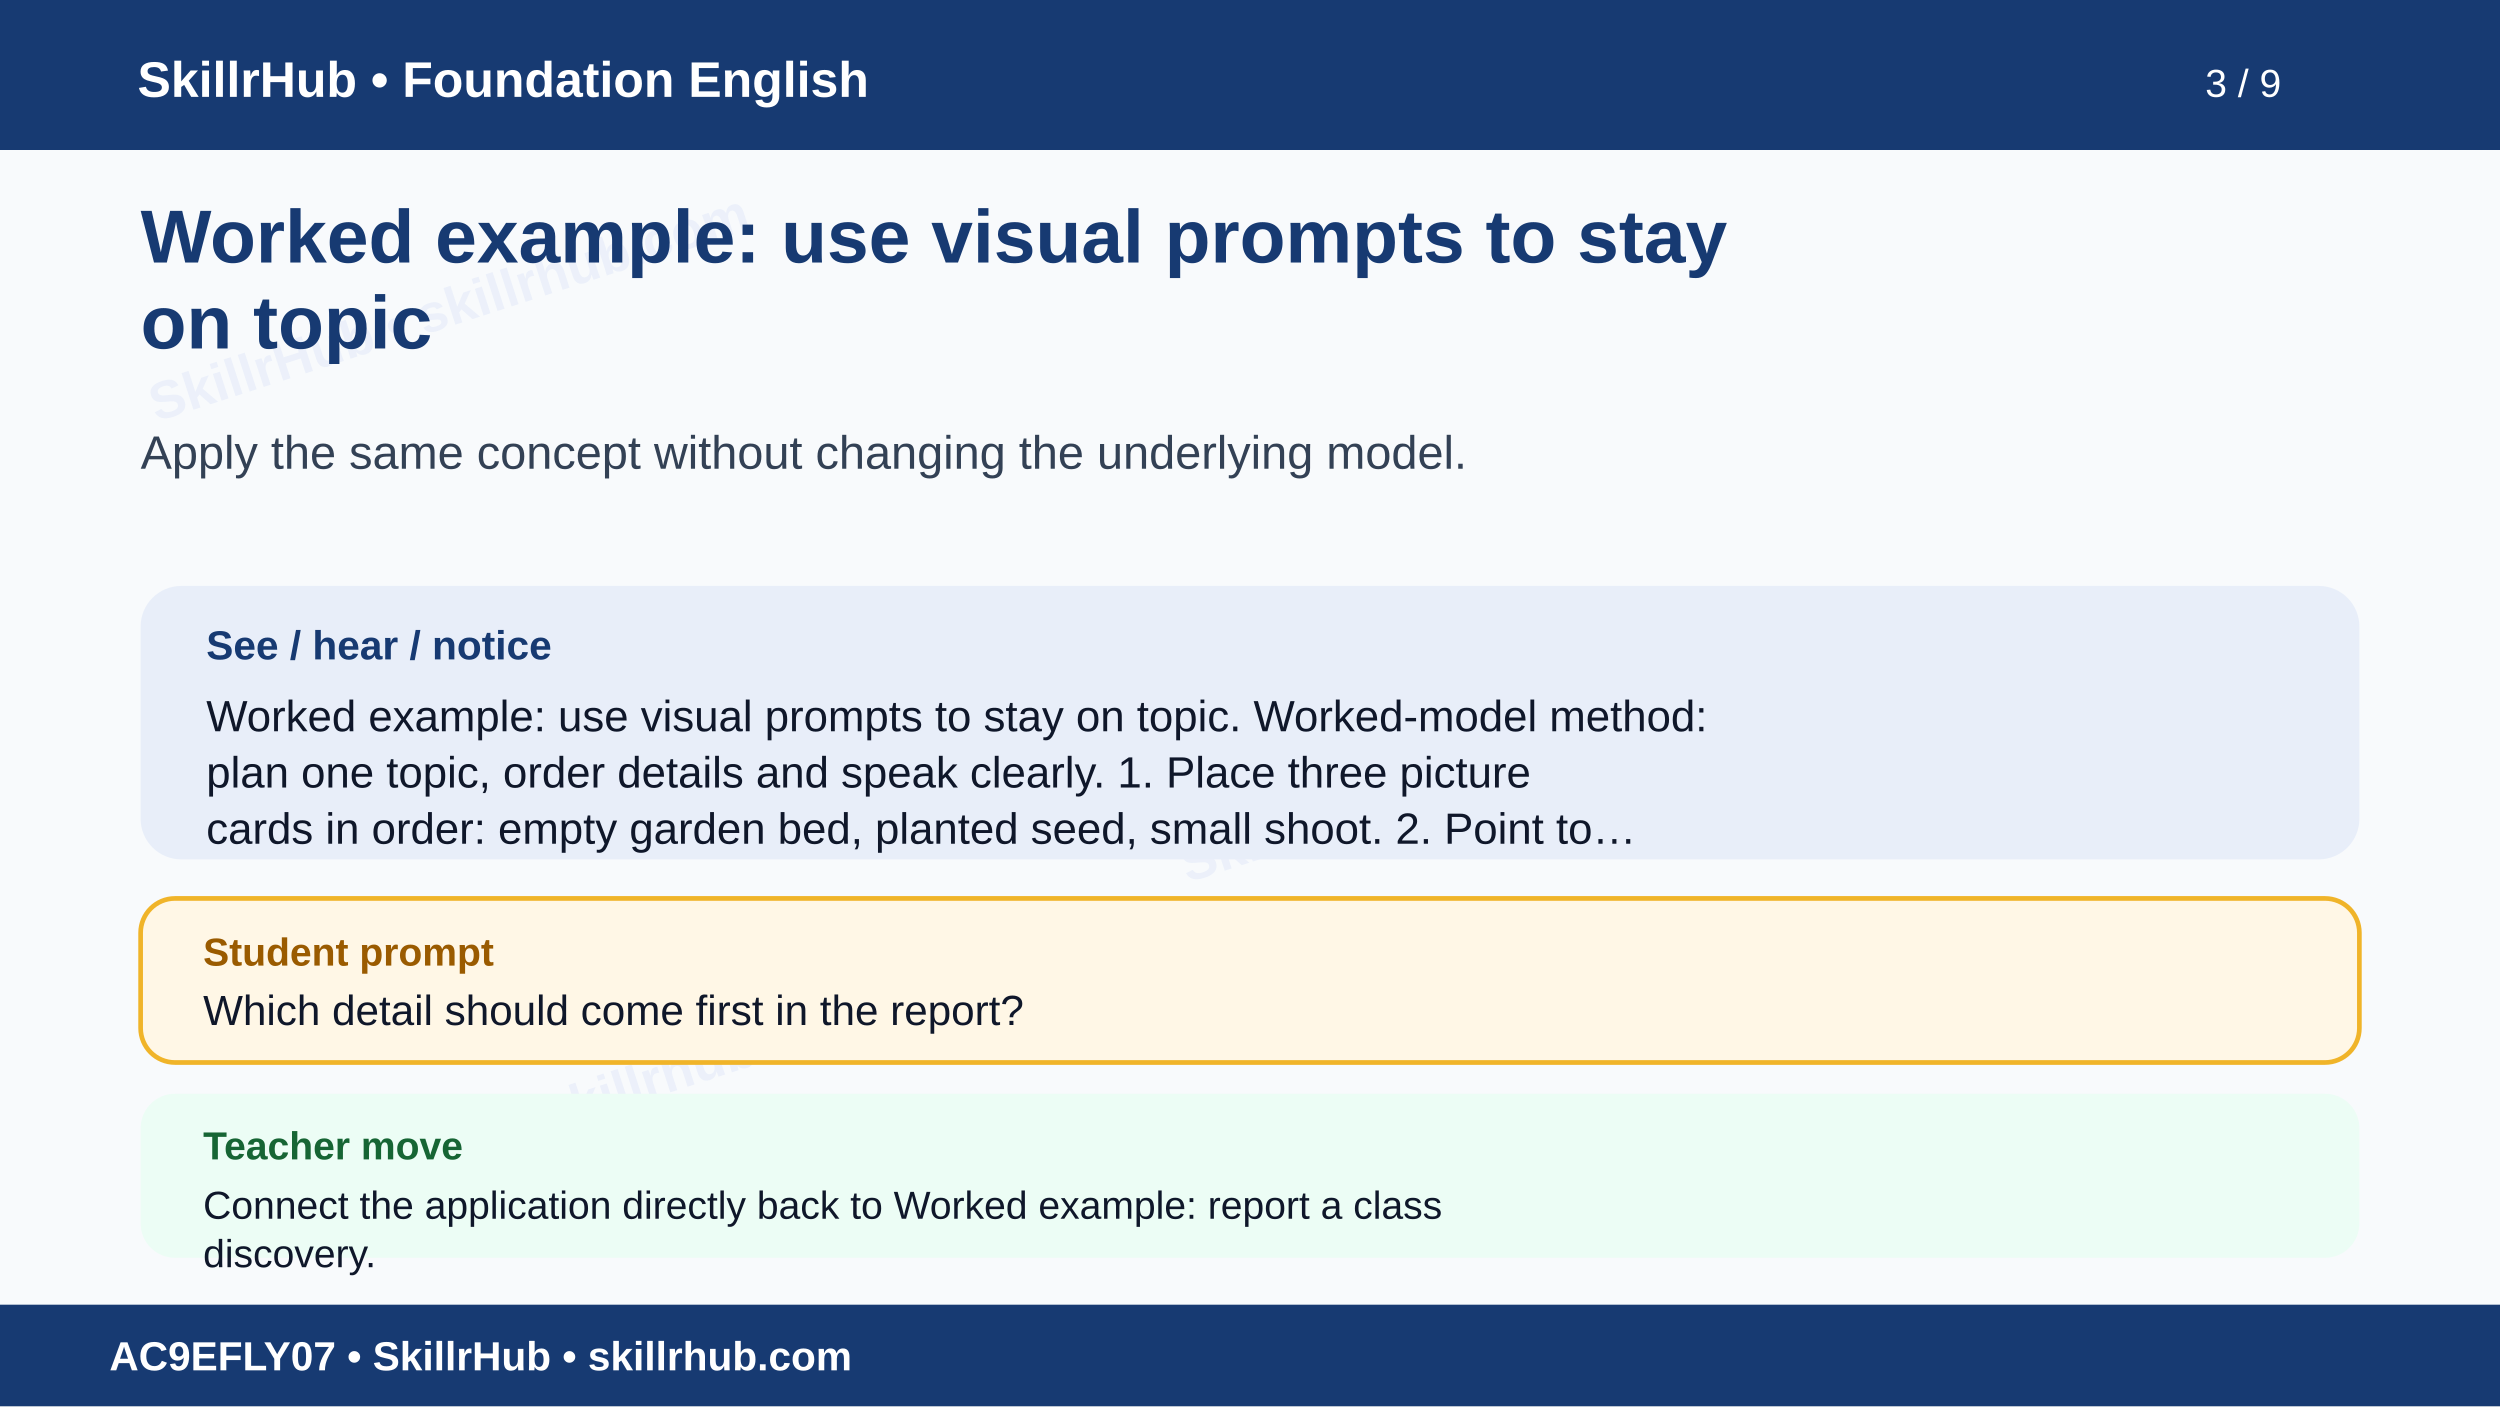
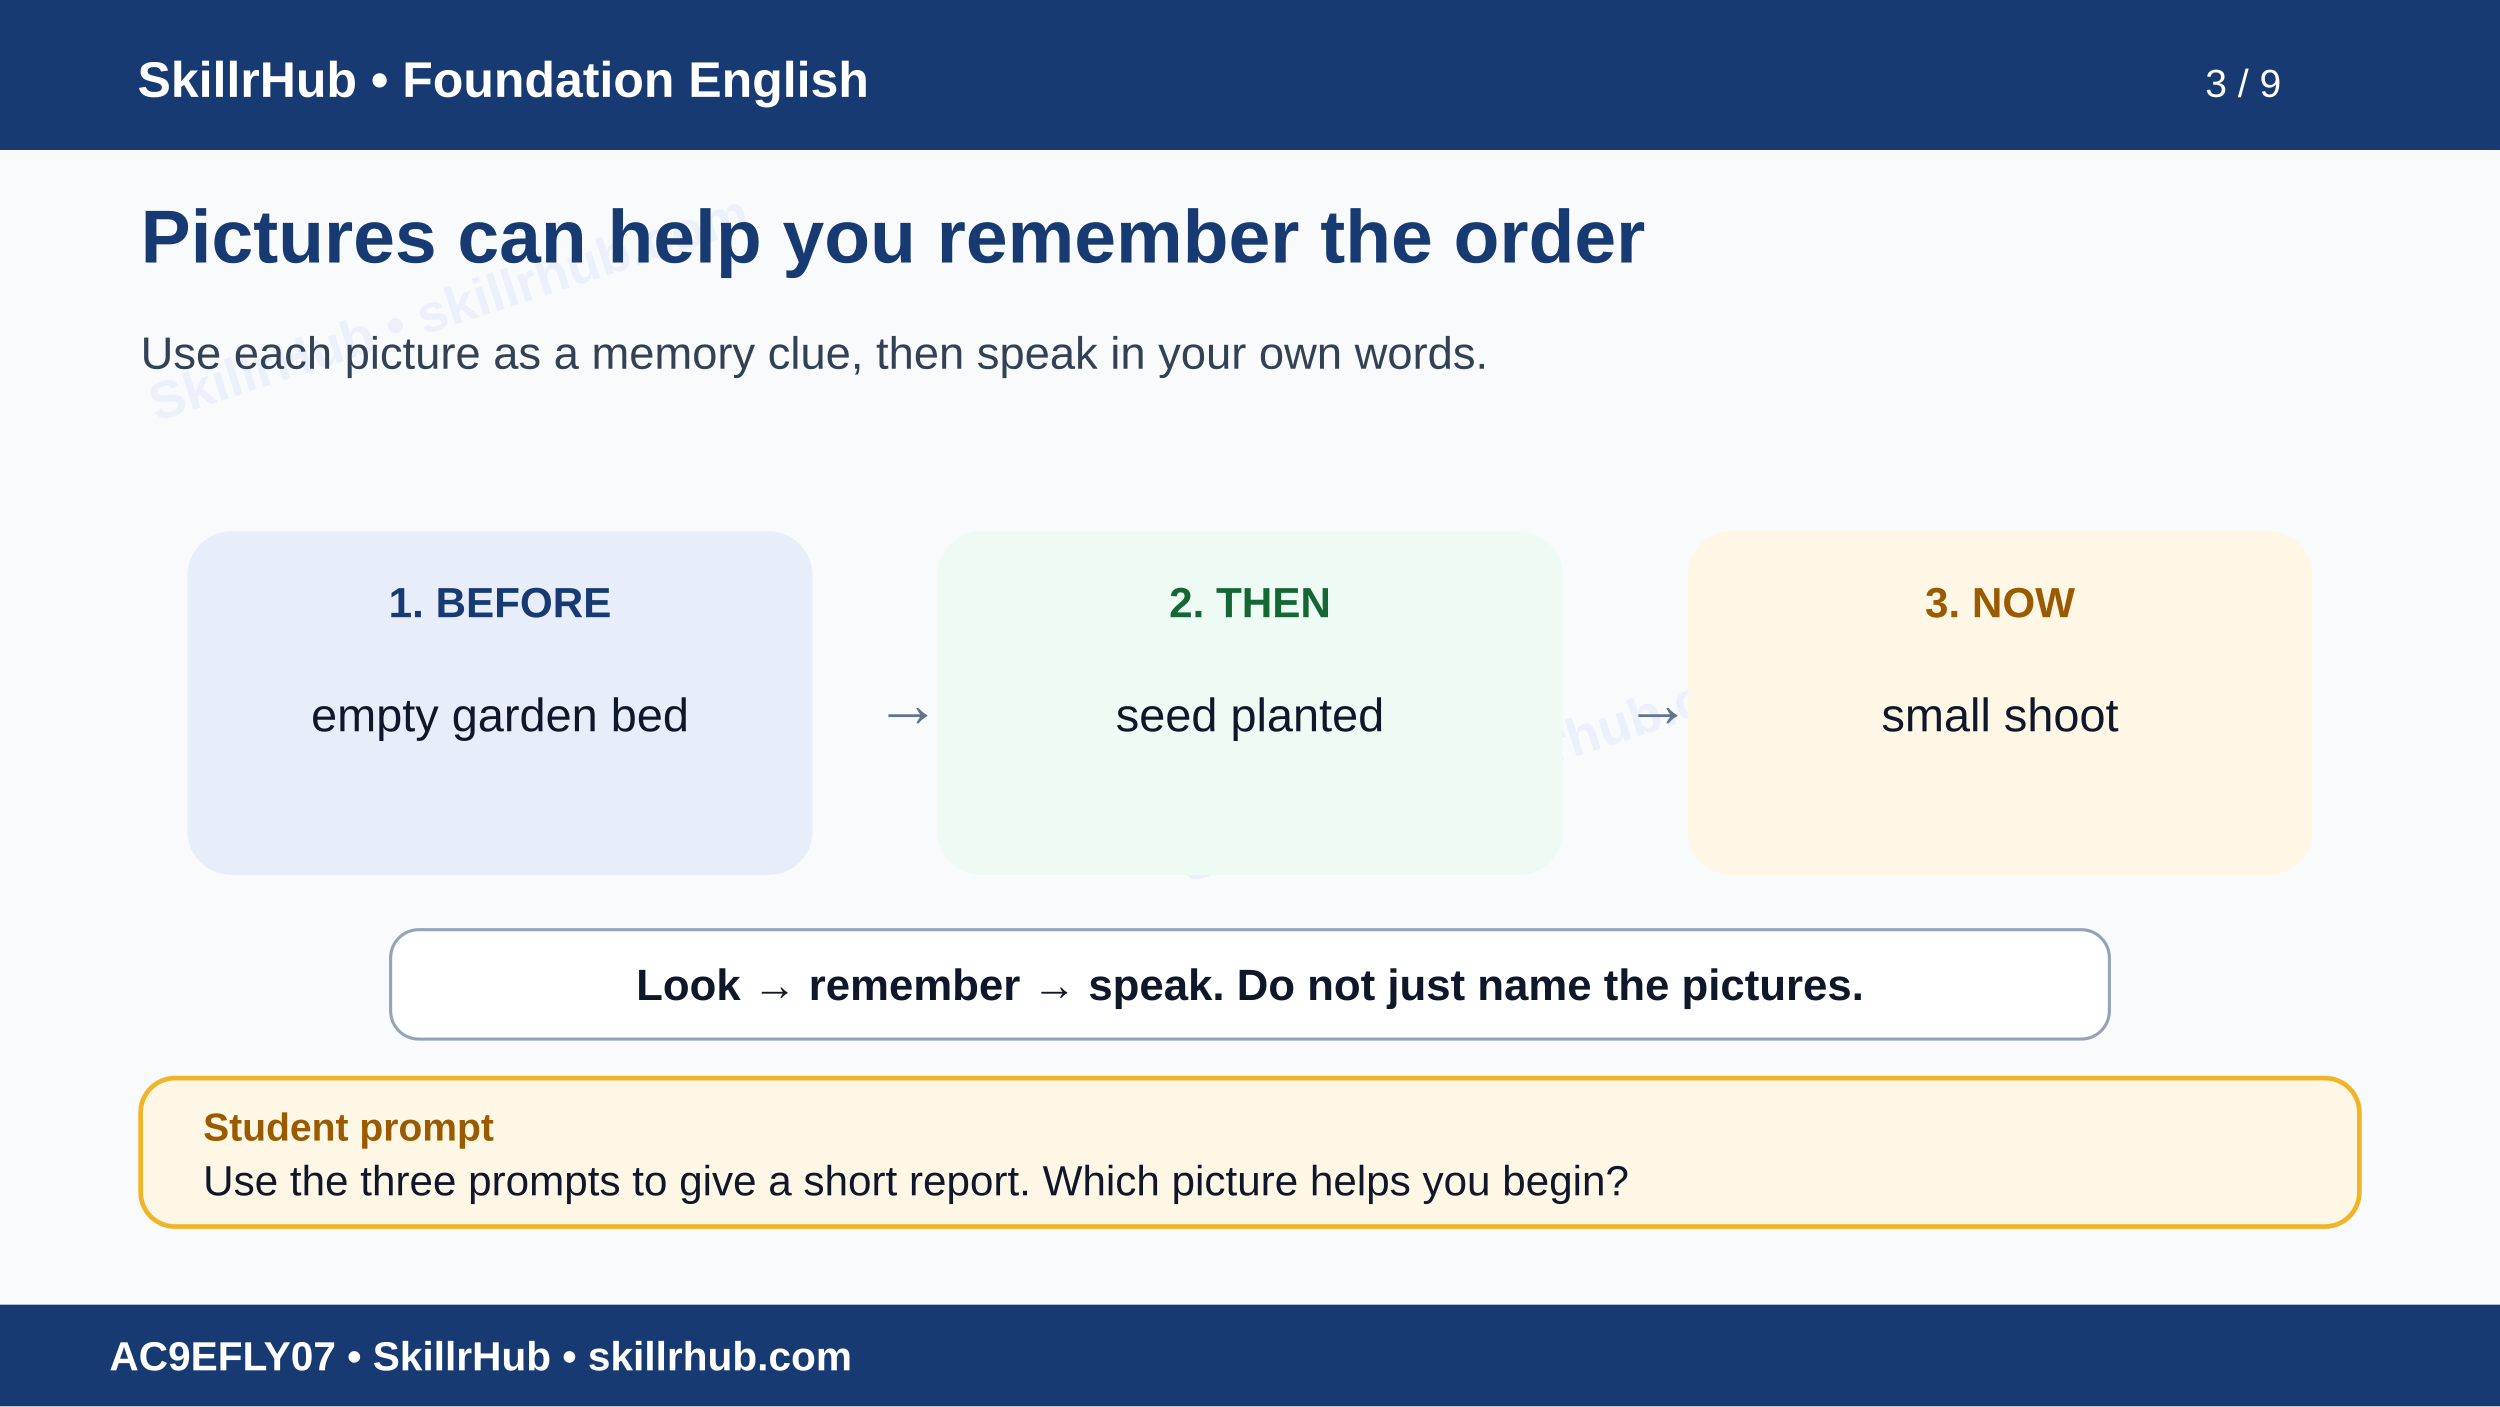
<svg xmlns="http://www.w3.org/2000/svg" width="1600" height="900" viewBox="0 0 1600 900" role="img" aria-labelledby="t d">
  <rect width="1600" height="900" fill="#f8fafc" />
  <g opacity=".055" fill="#1d4ed8" font-family="Arial" font-size="34" font-weight="700">
    <text x="100" y="270" transform="rotate(-18 100 270)">SkillrHub • skillrhub.com</text>
    <text x="760" y="565" transform="rotate(-18 760 565)">SkillrHub • skillrhub.com</text>
-     <text x="180" y="780" transform="rotate(-18 180 780)">SkillrHub • skillrhub.com</text>
  </g>
  <rect width="1600" height="96" fill="#173a72" />
  <text x="88" y="62" fill="#fff" font-family="Arial" font-size="32" font-weight="700">SkillrHub • Foundation English</text>
  <text x="1460" y="62" text-anchor="end" fill="#fff" font-family="Arial" font-size="25">3 / 9</text>
-   <text x="90" y="168" fill="#173a72" font-family="Arial,Helvetica,sans-serif" font-size="48" font-weight="700">Worked example: use visual prompts to stay</text>
-   <text x="90" y="223" fill="#173a72" font-family="Arial,Helvetica,sans-serif" font-size="48" font-weight="700">on topic</text>
-   <text x="90" y="300" fill="#334155" font-family="Arial,Helvetica,sans-serif" font-size="30" font-weight="400">Apply the same concept without changing the underlying model.</text>
-   <rect x="90" y="375" width="1420" height="175" rx="26" fill="#e8eef9" />
-   <text x="132" y="422" fill="#173a72" font-family="Arial" font-size="26" font-weight="700">See / hear / notice</text>
-   <text x="132" y="468" fill="#0f172a" font-family="Arial,Helvetica,sans-serif" font-size="28" font-weight="400">Worked example: use visual prompts to stay on topic. Worked-model method:</text>
-   <text x="132" y="504" fill="#0f172a" font-family="Arial,Helvetica,sans-serif" font-size="28" font-weight="400">plan one topic, order details and speak clearly. 1. Place three picture</text>
-   <text x="132" y="540" fill="#0f172a" font-family="Arial,Helvetica,sans-serif" font-size="28" font-weight="400">cards in order: empty garden bed, planted seed, small shoot. 2. Point to…</text>
-   <rect x="90" y="575" width="1420" height="105" rx="22" fill="#fff7e6" stroke="#f0b429" stroke-width="3" />
-   <text x="130" y="618" fill="#9a5b00" font-family="Arial" font-size="25" font-weight="700">Student prompt</text>
-   <text x="130" y="656" fill="#0f172a" font-family="Arial,Helvetica,sans-serif" font-size="27" font-weight="400">Which detail should come first in the report?</text>
-   <rect x="90" y="700" width="1420" height="105" rx="22" fill="#ecfdf5" />
-   <text x="130" y="742" fill="#166534" font-family="Arial" font-size="25" font-weight="700">Teacher move</text>
-   <text x="130" y="780" fill="#0f172a" font-family="Arial,Helvetica,sans-serif" font-size="25" font-weight="400">Connect the application directly back to Worked example: report a class</text>
-   <text x="130" y="811" fill="#0f172a" font-family="Arial,Helvetica,sans-serif" font-size="25" font-weight="400">discovery.</text>
+   <text x="90" y="168" fill="#173a72" font-family="Arial" font-size="48" font-weight="700">Pictures can help you remember the order</text>
+   <text x="90" y="236" fill="#334155" font-family="Arial" font-size="29">Use each picture as a memory clue, then speak in your own words.</text>
+   <g font-family="Arial">
+     <rect x="120" y="340" width="400" height="220" rx="28" fill="#e8eef9" />
+     <text x="320" y="395" text-anchor="middle" fill="#173a72" font-size="27" font-weight="700">1. BEFORE</text>
+     <text x="320" y="468" text-anchor="middle" fill="#0f172a" font-size="30">empty garden bed</text>
+     <rect x="600" y="340" width="400" height="220" rx="28" fill="#eefbf4" />
+     <text x="800" y="395" text-anchor="middle" fill="#166534" font-size="27" font-weight="700">2. THEN</text>
+     <text x="800" y="468" text-anchor="middle" fill="#0f172a" font-size="30">seed planted</text>
+     <rect x="1080" y="340" width="400" height="220" rx="28" fill="#fff7e6" />
+     <text x="1280" y="395" text-anchor="middle" fill="#9a5b00" font-size="27" font-weight="700">3. NOW</text>
+     <text x="1280" y="468" text-anchor="middle" fill="#0f172a" font-size="30">small shoot</text>
+     <text x="560" y="465" fill="#64748b" font-size="42">→</text>
+     <text x="1040" y="465" fill="#64748b" font-size="42">→</text>
+   </g>
+   <rect x="250" y="595" width="1100" height="70" rx="18" fill="#fff" stroke="#94a3b8" stroke-width="2" />
+   <text x="800" y="640" text-anchor="middle" fill="#0f172a" font-family="Arial" font-size="28" font-weight="700">Look → remember → speak. Do not just name the pictures.</text>
+   <rect x="90" y="690" width="1420" height="95" rx="22" fill="#fff7e6" stroke="#f0b429" stroke-width="3" />
+   <text x="130" y="730" fill="#9a5b00" font-family="Arial" font-size="25" font-weight="700">Student prompt</text>
+   <text x="130" y="765" fill="#0f172a" font-family="Arial" font-size="27">Use the three prompts to give a short report. Which picture helps you begin?</text>
  <rect y="835" width="1600" height="65" fill="#173a72" />
  <text x="70" y="877" fill="#fff" font-family="Arial" font-size="26" font-weight="700">AC9EFLY07 • SkillrHub • skillrhub.com</text>
</svg>
